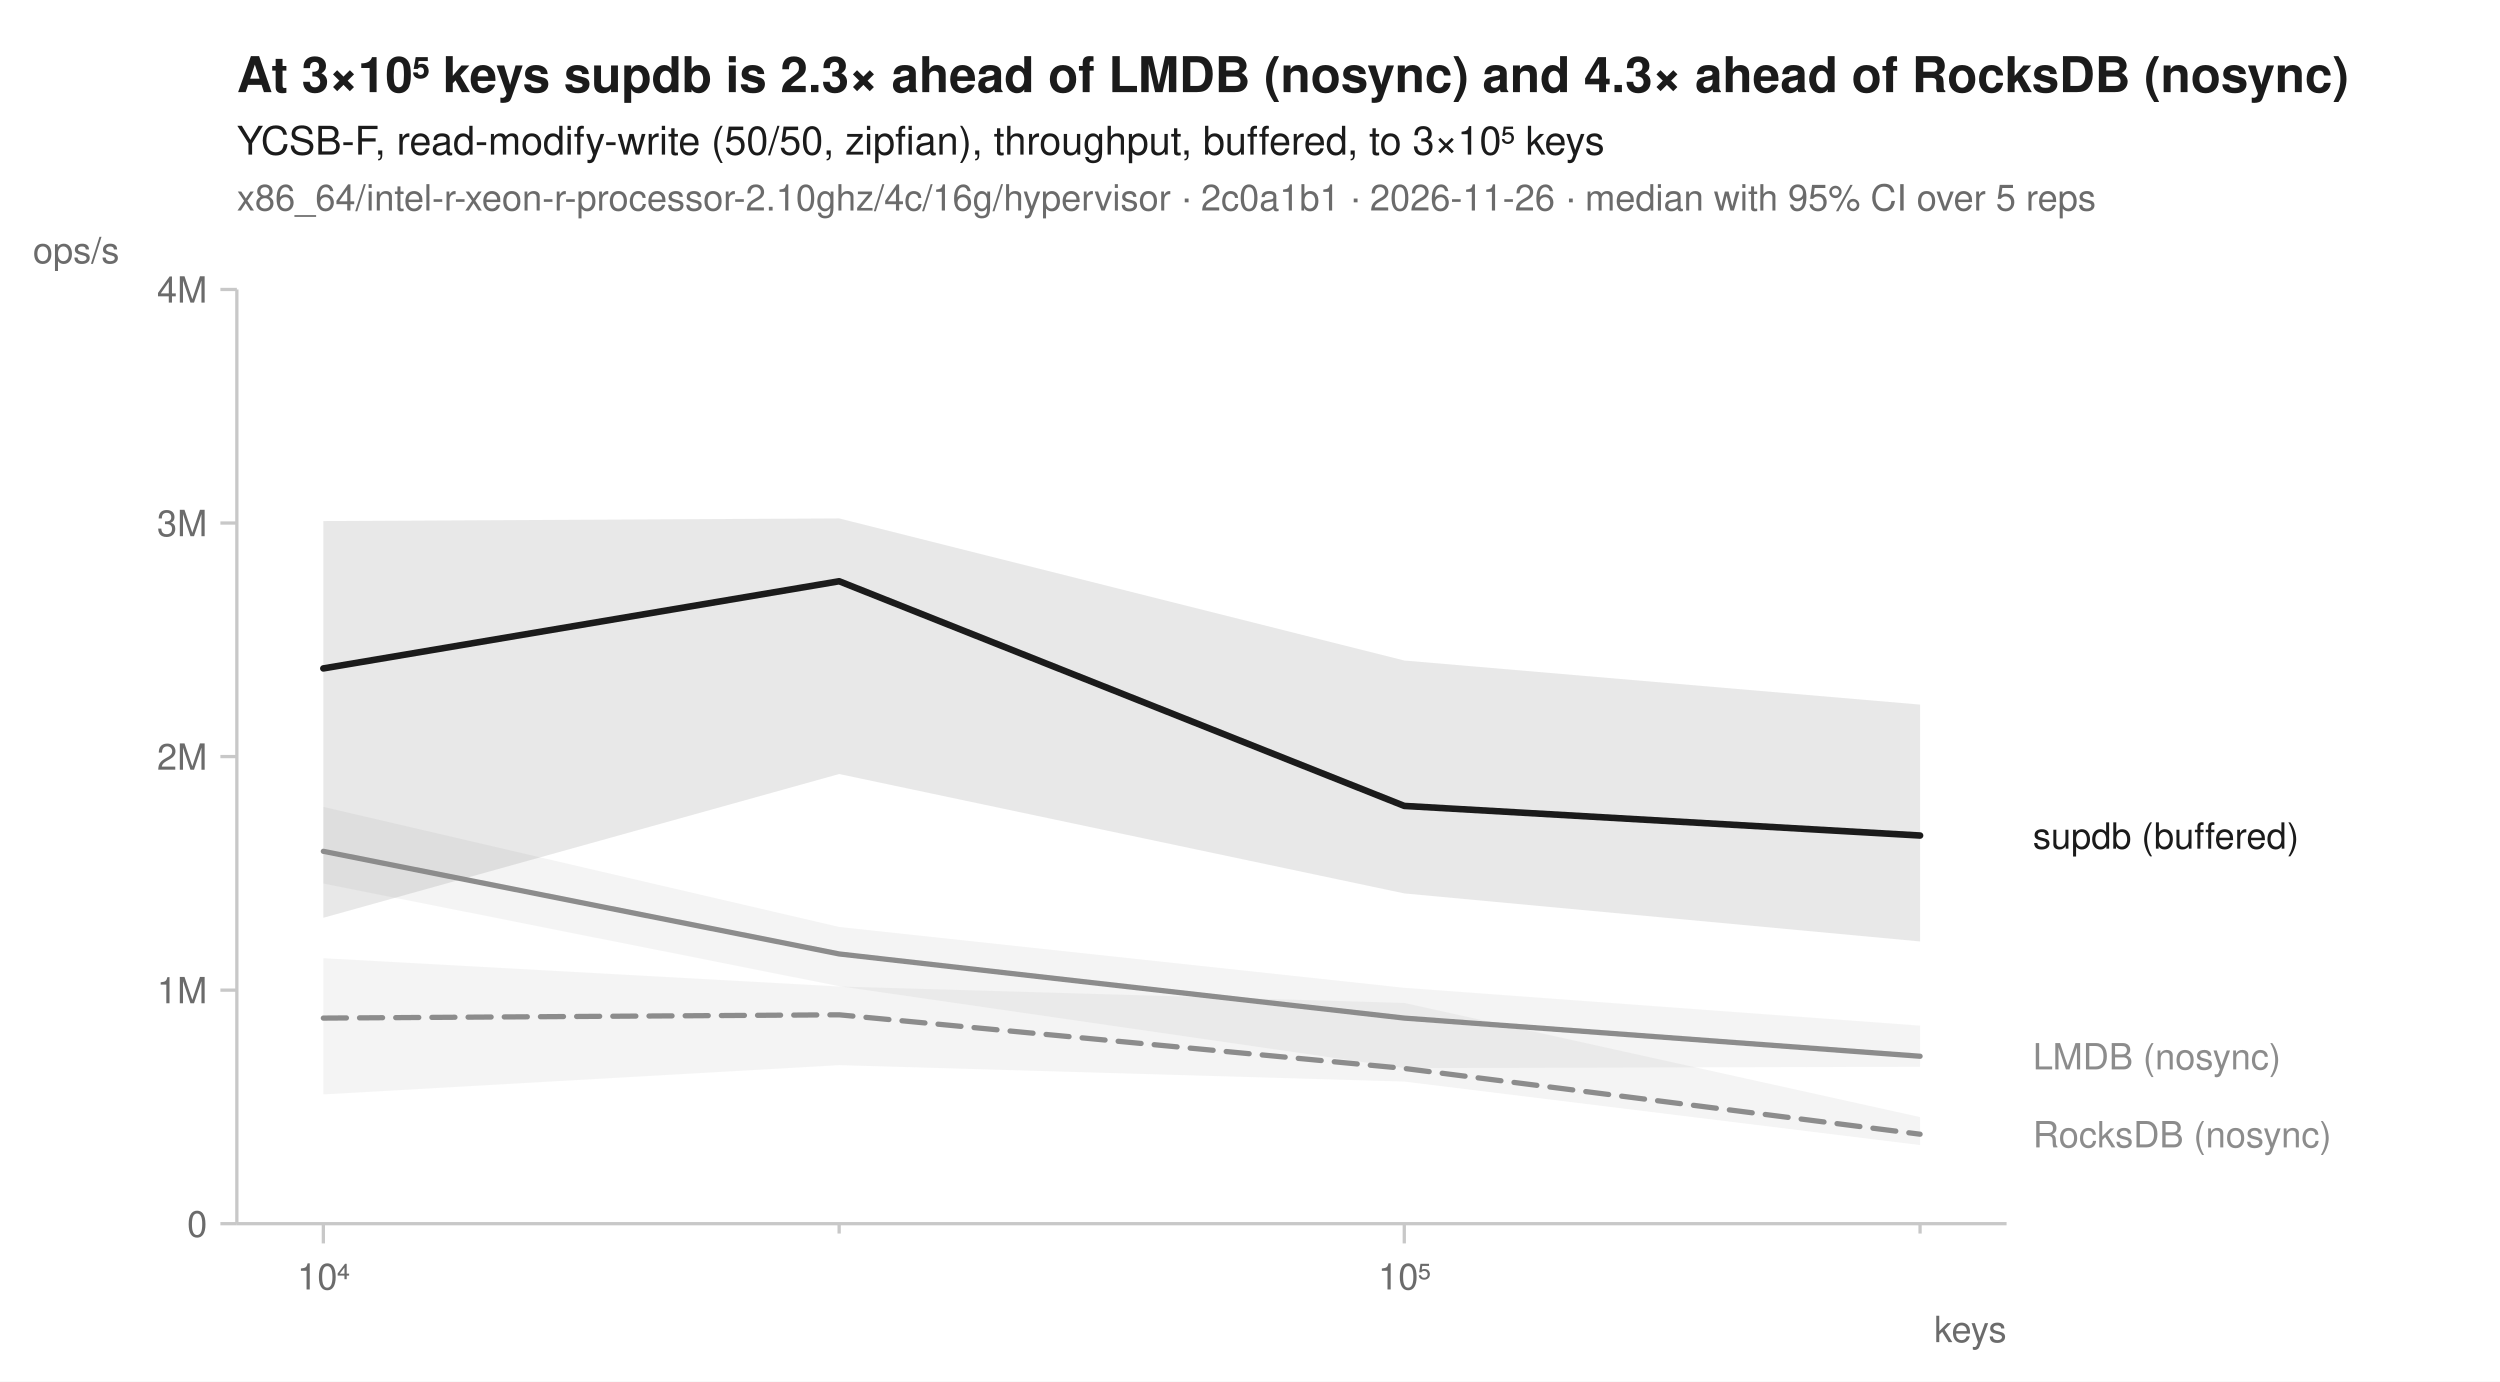
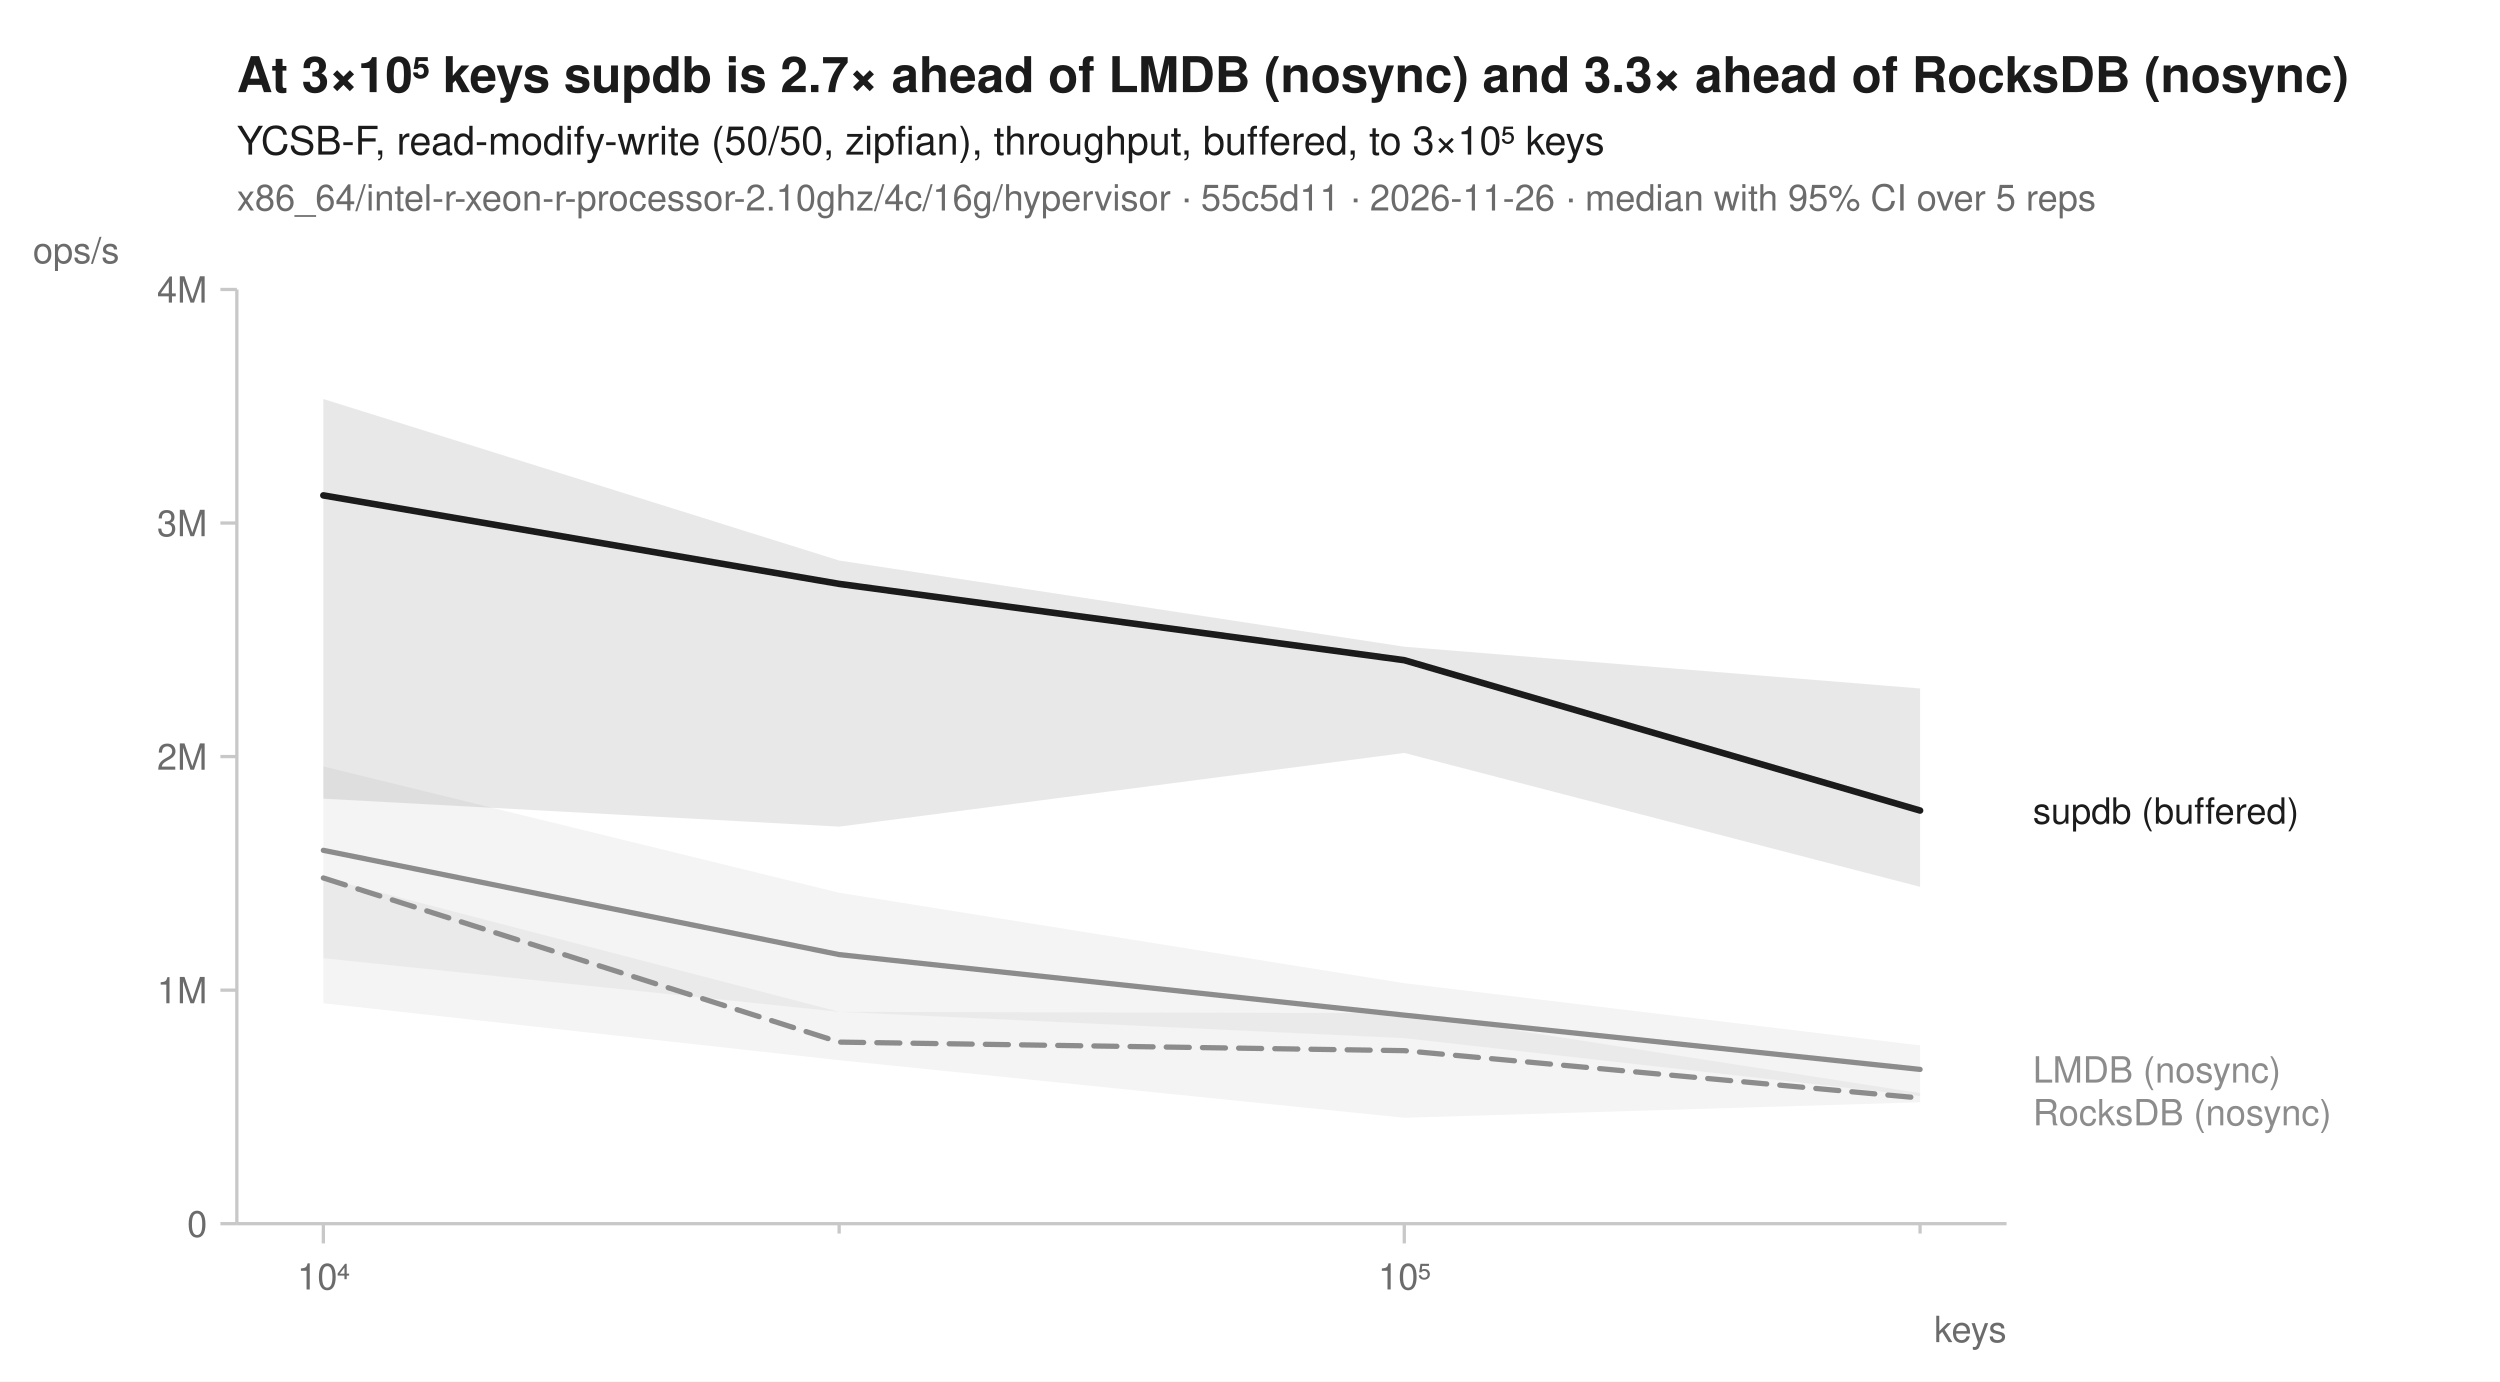
<svg xmlns="http://www.w3.org/2000/svg" width="760" height="420" viewBox="0 0 760 420" font-family="-apple-system, BlinkMacSystemFont, 'Segoe UI', Helvetica, Arial, sans-serif" fill="#1b1b1b">
  <rect width="760" height="420" fill="white" />
-   <text x="72" y="28" font-size="15" font-weight="600">At 3×10⁵ keys supdb is 2.3× ahead of LMDB (nosync) and 4.3× ahead of RocksDB (nosync)</text>
+   <text x="72" y="28" font-size="15" font-weight="600">At 3×10⁵ keys supdb is 2.7× ahead of LMDB (nosync) and 3.3× ahead of RocksDB (nosync)</text>
  <text x="72" y="47" font-size="12">YCSB-F, read-modify-write (50/50, zipfian), throughput, buffered, to 3×10⁵ keys</text>
-   <text x="72" y="64" font-size="11" fill="#6b6b6b">x86_64/intel-r-xeon-r-processor-2.10ghz/4c/16g/hypervisor · 2c0a1b1 · 2026-11-26 · median with 95% CI over 5 reps</text>
+   <text x="72" y="64" font-size="11" fill="#6b6b6b">x86_64/intel-r-xeon-r-processor-2.10ghz/4c/16g/hypervisor · 55c5d11 · 2026-11-26 · median with 95% CI over 5 reps</text>
  <line x1="72" y1="372" x2="610" y2="372" stroke="#c8c8c8" stroke-width="1" />
  <line x1="72" y1="88" x2="72" y2="372" stroke="#c8c8c8" stroke-width="1" />
  <line x1="98.3" y1="372" x2="98.3" y2="378" stroke="#c8c8c8" stroke-width="1" />
  <text x="98.3" y="392" font-size="11" text-anchor="middle" fill="#6b6b6b">10⁴</text>
  <line x1="255.1" y1="372" x2="255.1" y2="375" stroke="#c8c8c8" stroke-width="1" />
  <line x1="426.9" y1="372" x2="426.9" y2="378" stroke="#c8c8c8" stroke-width="1" />
  <text x="426.9" y="392" font-size="11" text-anchor="middle" fill="#6b6b6b">10⁵</text>
  <line x1="583.7" y1="372" x2="583.7" y2="375" stroke="#c8c8c8" stroke-width="1" />
  <text x="610" y="408" font-size="11" text-anchor="end" fill="#6b6b6b">keys</text>
  <line x1="67" y1="372.0" x2="72" y2="372.0" stroke="#c8c8c8" stroke-width="1" />
  <text x="63" y="376.0" font-size="11" text-anchor="end" fill="#6b6b6b">0</text>
  <line x1="67" y1="301.0" x2="72" y2="301.0" stroke="#c8c8c8" stroke-width="1" />
  <text x="63" y="305.0" font-size="11" text-anchor="end" fill="#6b6b6b">1M</text>
  <line x1="67" y1="230.0" x2="72" y2="230.0" stroke="#c8c8c8" stroke-width="1" />
  <text x="63" y="234.0" font-size="11" text-anchor="end" fill="#6b6b6b">2M</text>
  <line x1="67" y1="159.0" x2="72" y2="159.0" stroke="#c8c8c8" stroke-width="1" />
  <text x="63" y="163.0" font-size="11" text-anchor="end" fill="#6b6b6b">3M</text>
  <line x1="67" y1="88.0" x2="72" y2="88.0" stroke="#c8c8c8" stroke-width="1" />
  <text x="63" y="92.0" font-size="11" text-anchor="end" fill="#6b6b6b">4M</text>
  <text x="10" y="80" font-size="11" text-anchor="start" fill="#6b6b6b">ops/s</text>
-   <path d="M98.3,291.3 L255.1,299.9 L426.9,304.9 L583.7,339.6 L583.7,348.1 L426.9,328.8 L255.1,323.8 L98.3,332.7 Z" fill="#8c8c8c" fill-opacity="0.10" />
-   <path d="M98.3,245.3 L255.1,281.8 L426.9,300.3 L583.7,311.8 L583.7,324.3 L426.9,324.7 L255.1,299.8 L98.3,268.6 Z" fill="#8c8c8c" fill-opacity="0.10" />
-   <path d="M98.3,158.4 L255.1,157.6 L426.9,200.8 L583.7,214.2 L583.7,286.2 L426.9,271.6 L255.1,235.3 L98.3,279.0 Z" fill="#1b1b1b" fill-opacity="0.10" />
-   <path d="M98.3,309.5 L255.1,308.5 L426.9,324.8 L583.7,344.8 " fill="none" stroke="#8c8c8c" stroke-width="1.6" stroke-linejoin="round" stroke-linecap="round" stroke-dasharray="7,4" />
-   <path d="M98.3,258.8 L255.1,290.0 L426.9,309.5 L583.7,321.1 " fill="none" stroke="#8c8c8c" stroke-width="1.6" stroke-linejoin="round" stroke-linecap="round" />
-   <path d="M98.3,203.2 L255.1,176.7 L426.9,245.0 L583.7,254.0 " fill="none" stroke="#1b1b1b" stroke-width="2" stroke-linejoin="round" stroke-linecap="round" />
-   <text x="618.0" y="258.0" font-size="11" fill="#1b1b1b">supdb (buffered)</text>
-   <text x="618.0" y="325.1" font-size="11" fill="#8c8c8c">LMDB (nosync)</text>
-   <text x="618.0" y="348.8" font-size="11" fill="#8c8c8c">RocksDB (nosync)</text>
+   <path d="M98.3,266.8 L255.1,307.6 L426.9,308.0 L583.7,332.3 L583.7,335.1 L426.9,339.8 L255.1,322.3 L98.3,305.0 Z" fill="#8c8c8c" fill-opacity="0.10" />
+   <path d="M98.3,233.0 L255.1,271.4 L426.9,298.9 L583.7,317.8 L583.7,333.2 L426.9,315.6 L255.1,307.6 L98.3,291.3 Z" fill="#8c8c8c" fill-opacity="0.10" />
+   <path d="M98.3,121.3 L255.1,170.4 L426.9,196.6 L583.7,209.3 L583.7,269.6 L426.9,228.9 L255.1,251.3 L98.3,242.8 Z" fill="#1b1b1b" fill-opacity="0.10" />
+   <path d="M98.3,266.9 L255.1,316.8 L426.9,319.4 L583.7,333.8 " fill="none" stroke="#8c8c8c" stroke-width="1.6" stroke-linejoin="round" stroke-linecap="round" stroke-dasharray="7,4" />
+   <path d="M98.3,258.5 L255.1,290.2 L426.9,308.6 L583.7,325.1 " fill="none" stroke="#8c8c8c" stroke-width="1.6" stroke-linejoin="round" stroke-linecap="round" />
+   <path d="M98.3,150.6 L255.1,177.5 L426.9,200.7 L583.7,246.4 " fill="none" stroke="#1b1b1b" stroke-width="2" stroke-linejoin="round" stroke-linecap="round" />
+   <text x="618.0" y="250.4" font-size="11" fill="#1b1b1b">supdb (buffered)</text>
+   <text x="618.0" y="329.1" font-size="11" fill="#8c8c8c">LMDB (nosync)</text>
+   <text x="618.0" y="342.1" font-size="11" fill="#8c8c8c">RocksDB (nosync)</text>
</svg>
